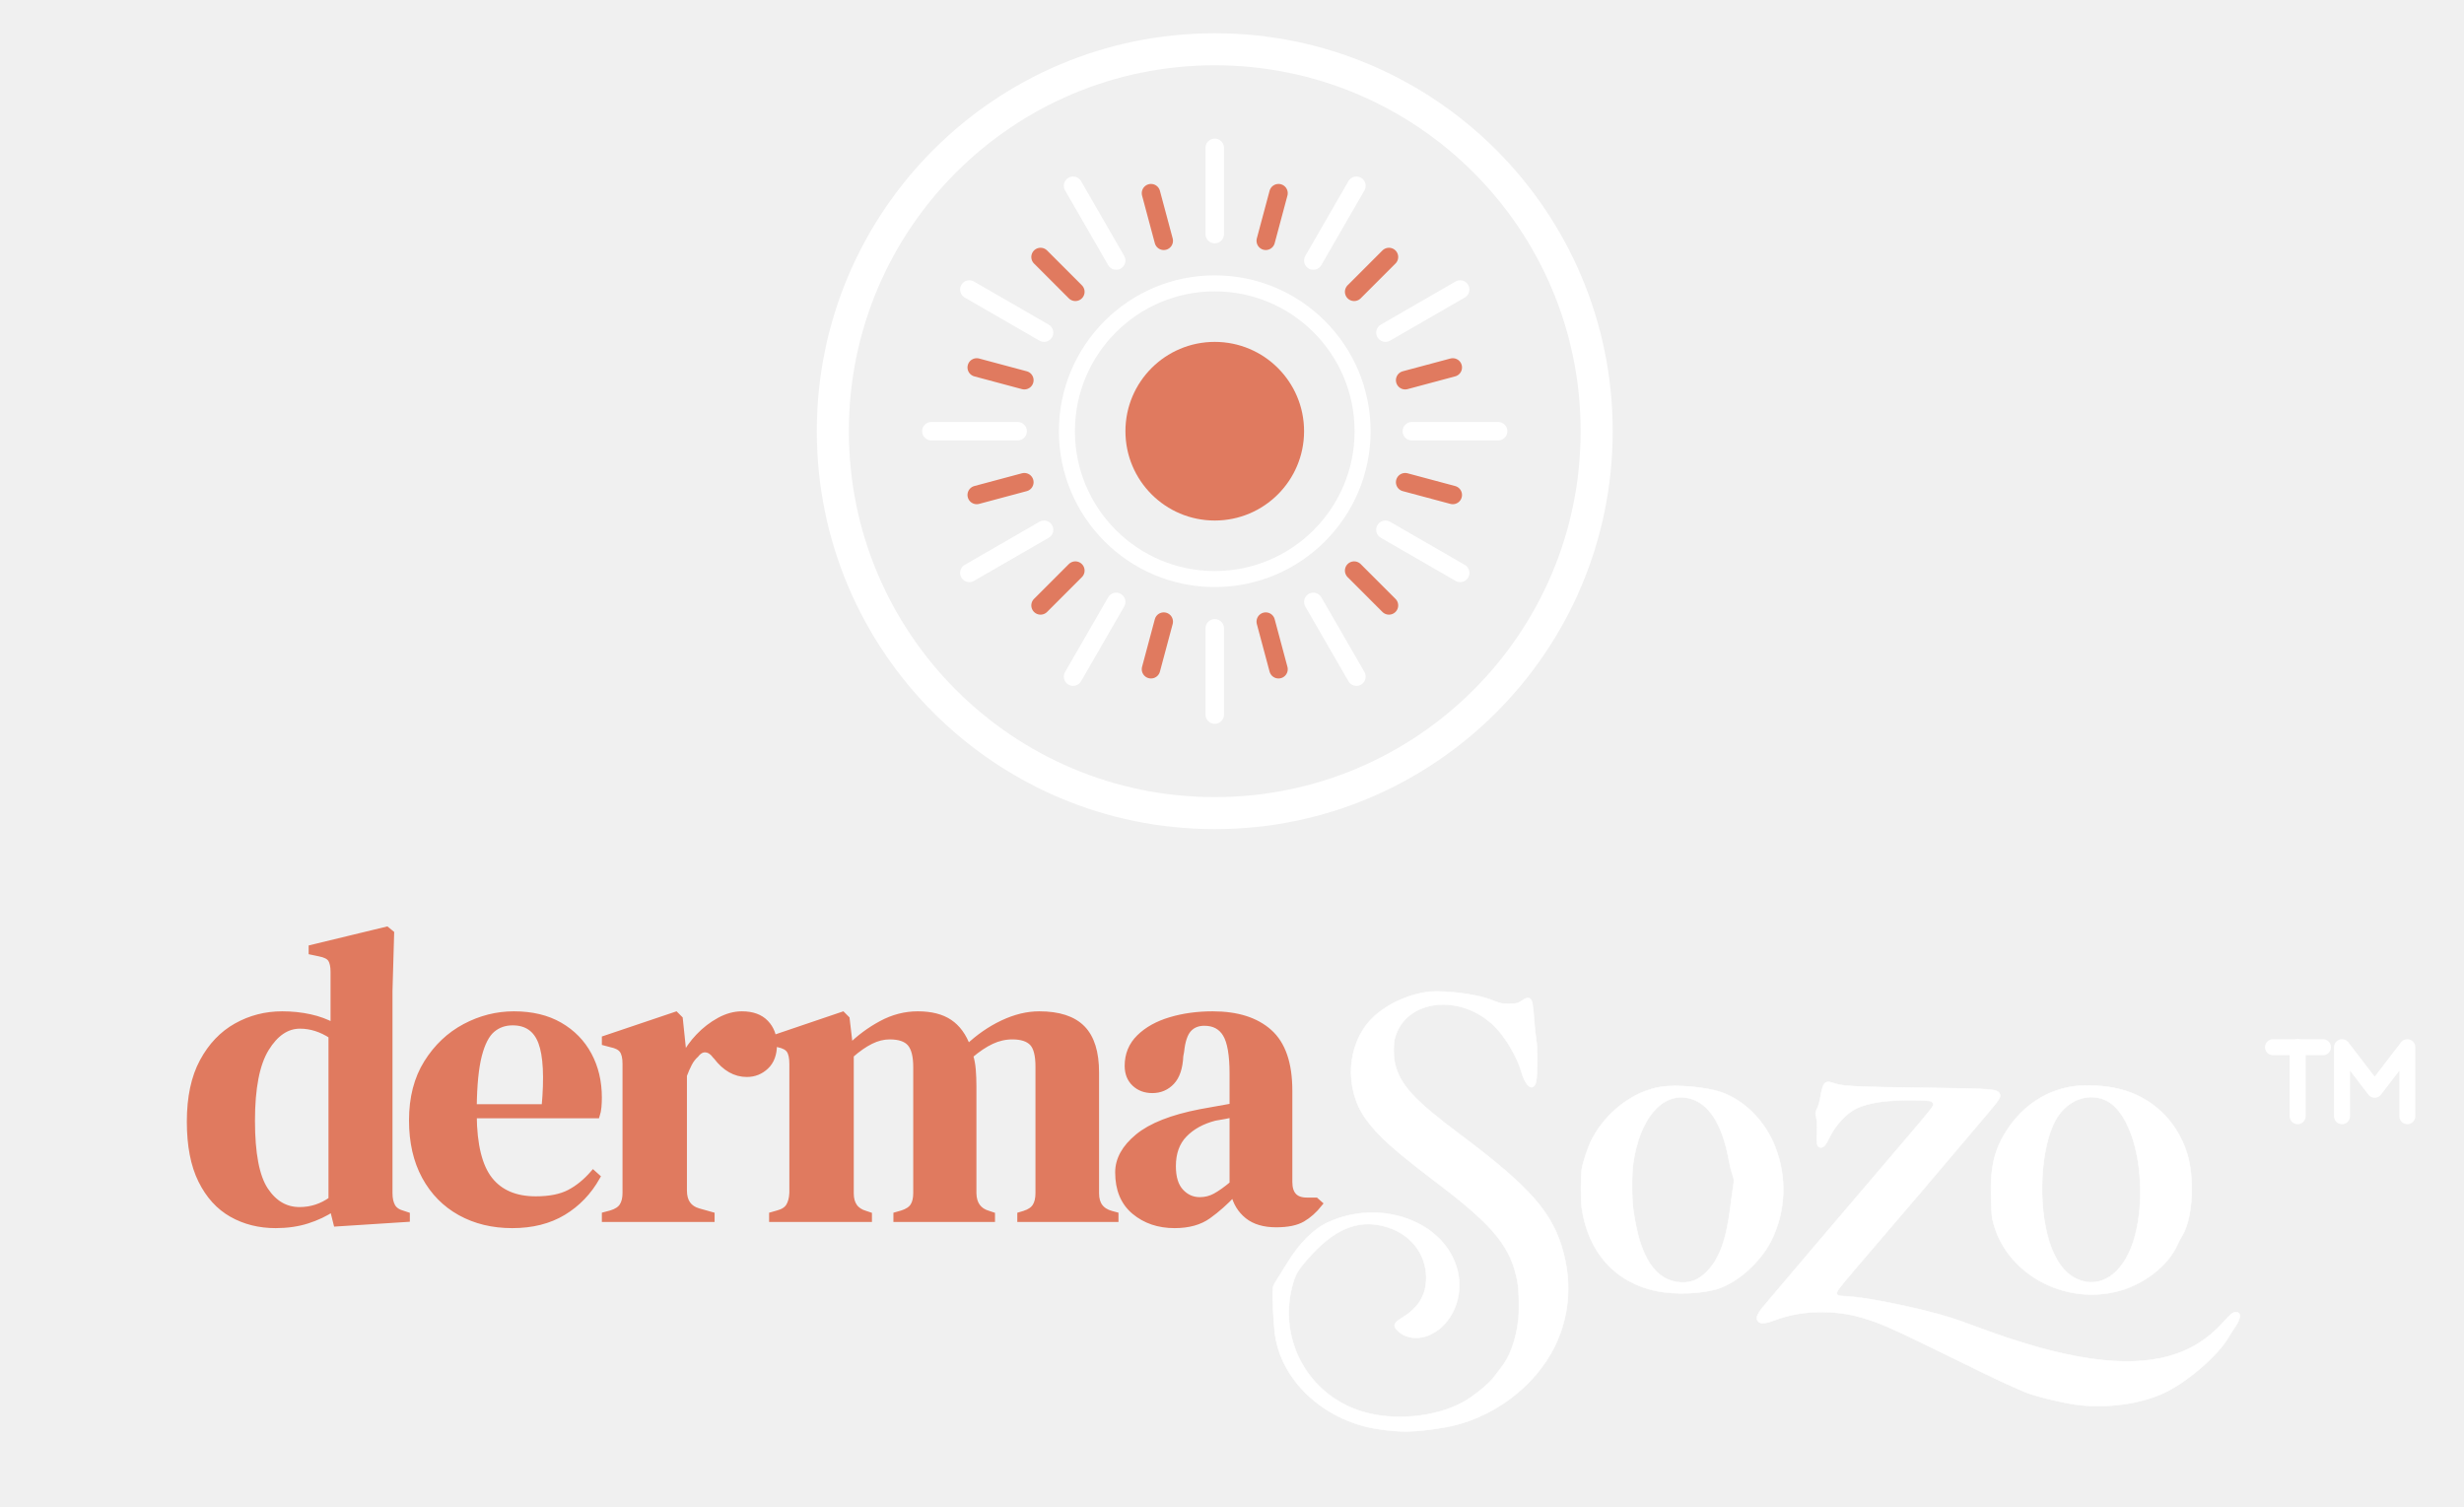
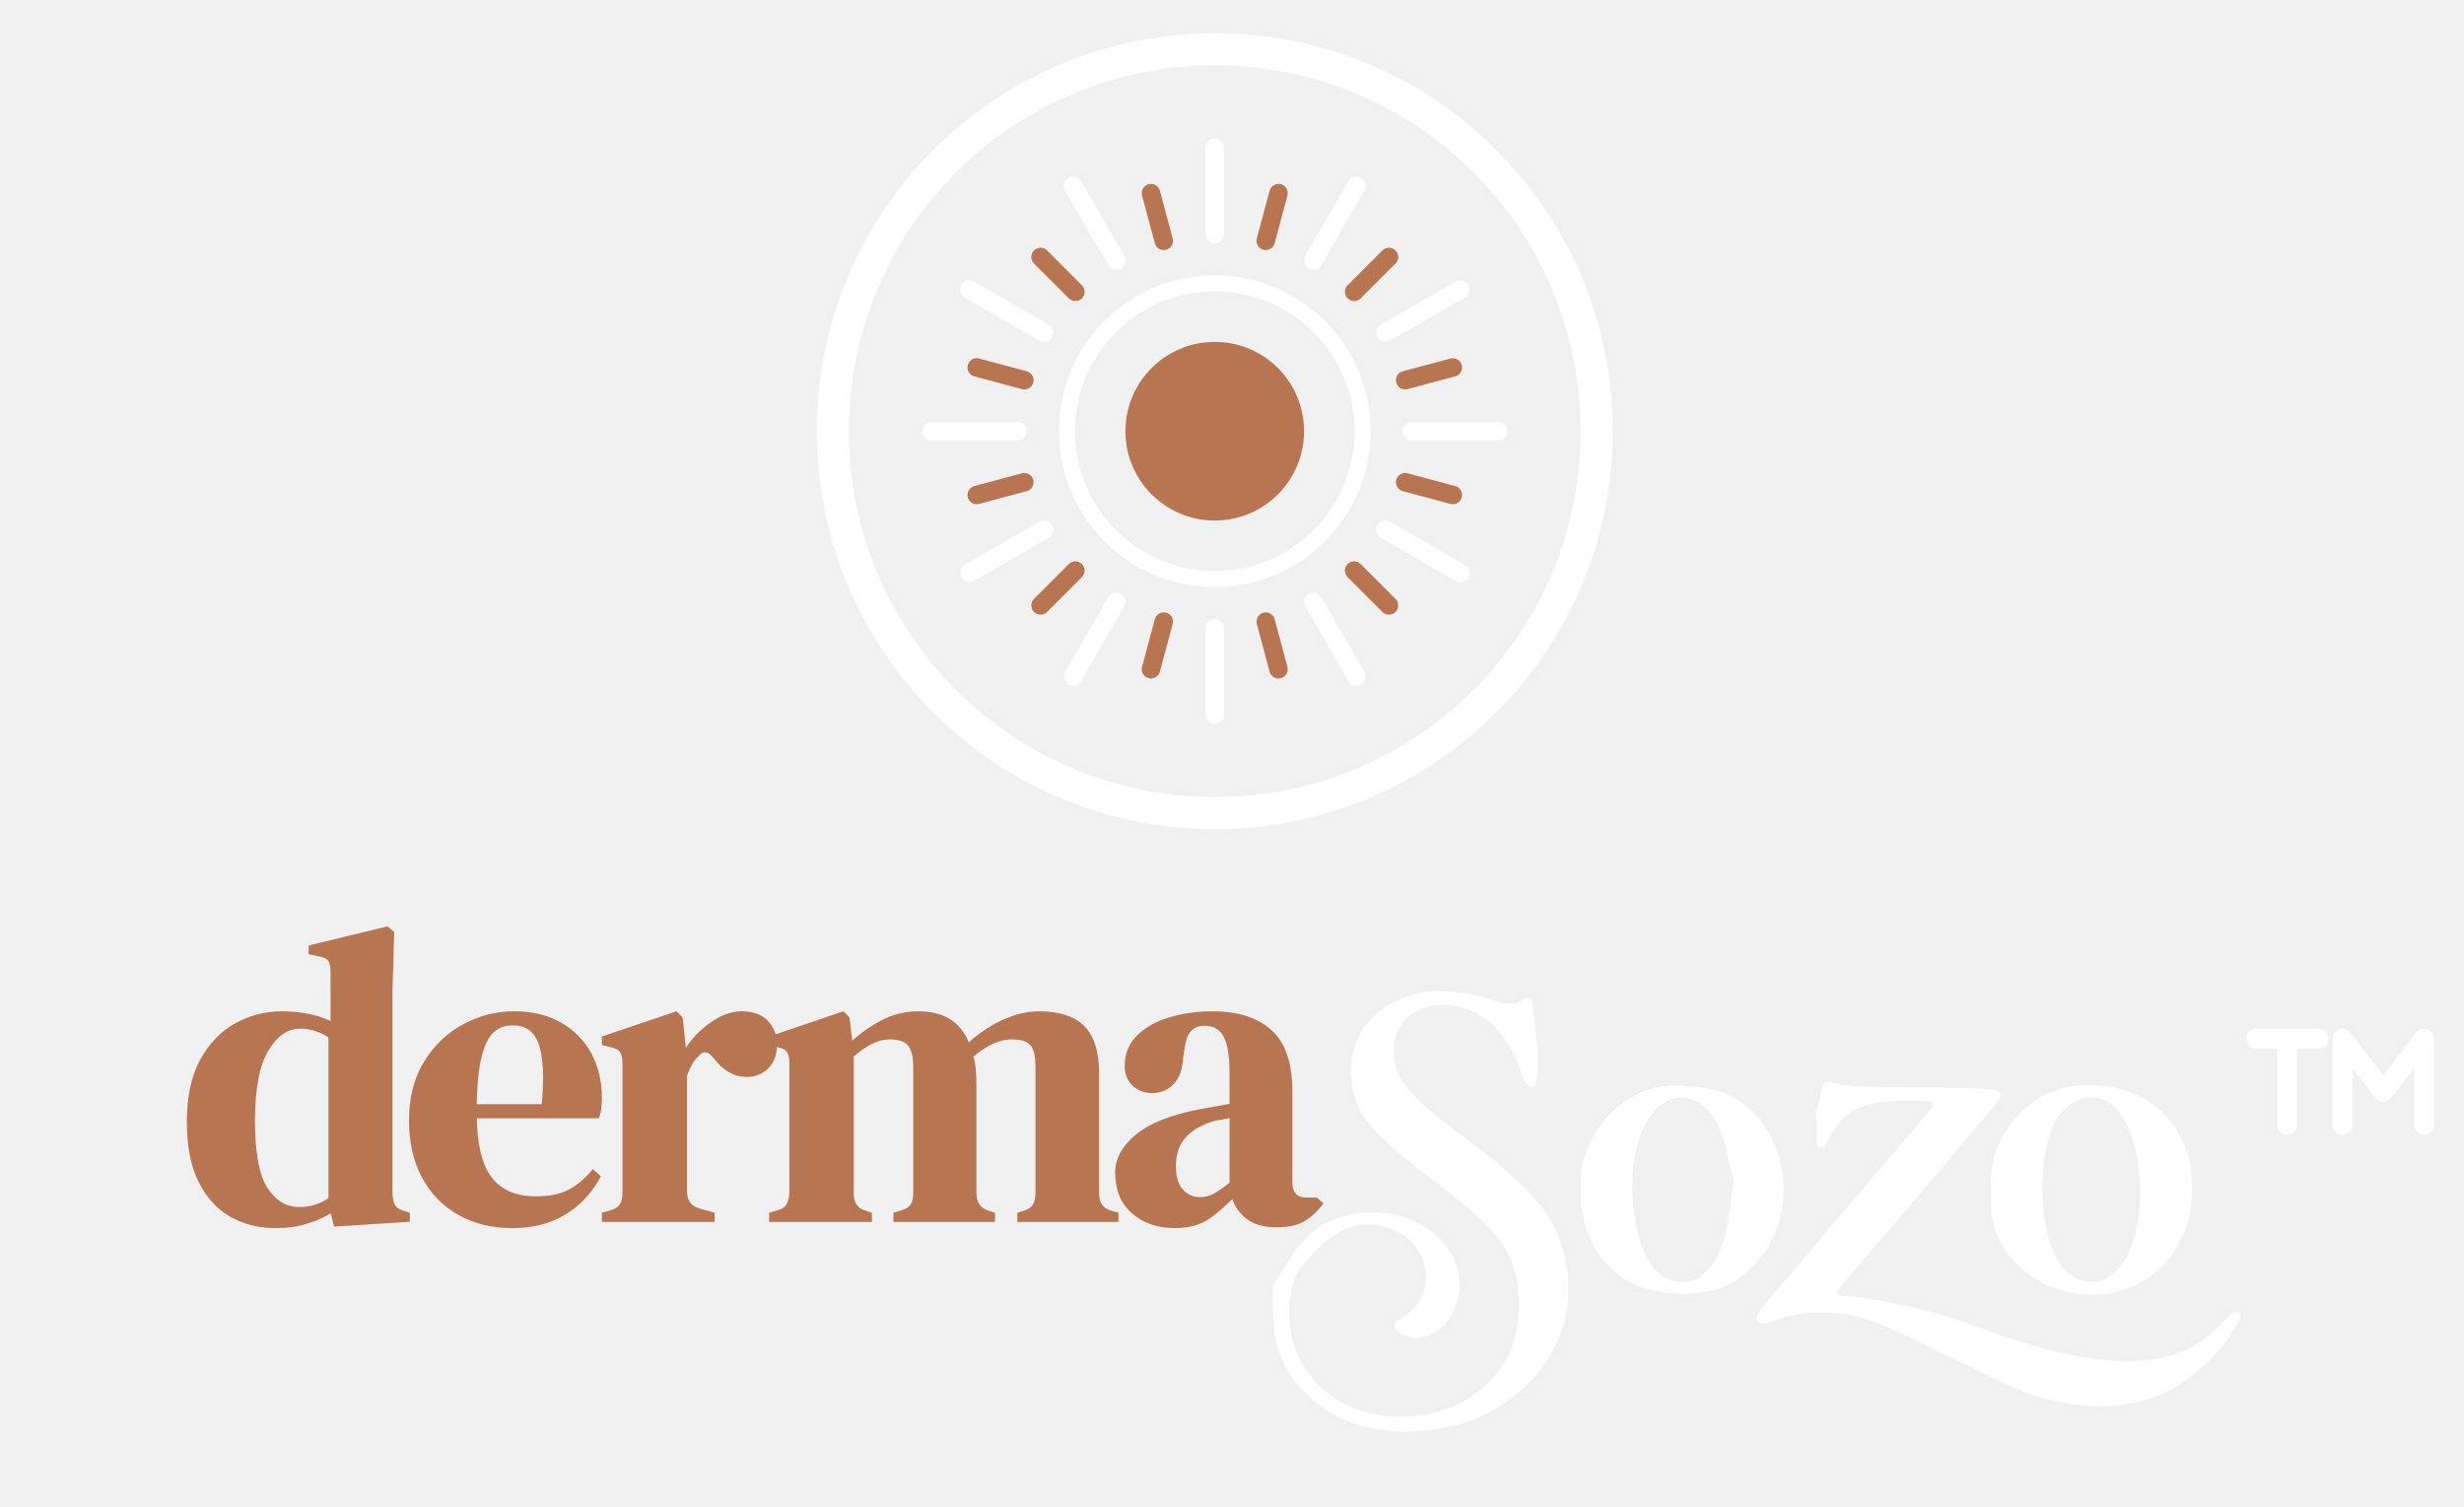
<svg xmlns="http://www.w3.org/2000/svg" viewBox="0 0 4000 2446" width="4000" height="2446">
  <circle cx="1972.0" cy="700" r="620" fill="none" stroke="#FFFFFF" stroke-width="52" />
-   <circle cx="1972.0" cy="700" r="145" fill="#E07A5F" />
+   <circle cx="1972.0" cy="700" r="145" fill="#B87551" />
  <circle cx="1972.0" cy="700" r="240" fill="none" stroke="#FFFFFF" stroke-width="26" />
  <line x1="2292.0" y1="700.0" x2="2432.0" y2="700.0" stroke="#FFFFFF" stroke-width="30" stroke-linecap="round" />
-   <line x1="2281.1" y1="782.8" x2="2358.4" y2="803.5" stroke="#E07A5F" stroke-width="30" stroke-linecap="round" />
+   <line x1="2281.1" y1="782.8" x2="2358.4" y2="803.5" stroke="#B87551" stroke-width="30" stroke-linecap="round" />
  <line x1="2249.1" y1="860.0" x2="2370.4" y2="930.0" stroke="#FFFFFF" stroke-width="30" stroke-linecap="round" />
-   <line x1="2198.3" y1="926.3" x2="2254.8" y2="982.8" stroke="#E07A5F" stroke-width="30" stroke-linecap="round" />
+   <line x1="2198.3" y1="926.3" x2="2254.8" y2="982.8" stroke="#B87551" stroke-width="30" stroke-linecap="round" />
  <line x1="2132.0" y1="977.1" x2="2202.0" y2="1098.4" stroke="#FFFFFF" stroke-width="30" stroke-linecap="round" />
-   <line x1="2054.8" y1="1009.1" x2="2075.5" y2="1086.4" stroke="#E07A5F" stroke-width="30" stroke-linecap="round" />
+   <line x1="2054.8" y1="1009.1" x2="2075.5" y2="1086.4" stroke="#B87551" stroke-width="30" stroke-linecap="round" />
  <line x1="1972.0" y1="1020.0" x2="1972.0" y2="1160.0" stroke="#FFFFFF" stroke-width="30" stroke-linecap="round" />
-   <line x1="1889.2" y1="1009.1" x2="1868.5" y2="1086.4" stroke="#E07A5F" stroke-width="30" stroke-linecap="round" />
+   <line x1="1889.2" y1="1009.1" x2="1868.5" y2="1086.4" stroke="#B87551" stroke-width="30" stroke-linecap="round" />
  <line x1="1812.0" y1="977.1" x2="1742.0" y2="1098.4" stroke="#FFFFFF" stroke-width="30" stroke-linecap="round" />
-   <line x1="1745.7" y1="926.3" x2="1689.2" y2="982.8" stroke="#E07A5F" stroke-width="30" stroke-linecap="round" />
+   <line x1="1745.7" y1="926.3" x2="1689.2" y2="982.8" stroke="#B87551" stroke-width="30" stroke-linecap="round" />
  <line x1="1694.9" y1="860.0" x2="1573.6" y2="930.0" stroke="#FFFFFF" stroke-width="30" stroke-linecap="round" />
-   <line x1="1662.9" y1="782.8" x2="1585.6" y2="803.5" stroke="#E07A5F" stroke-width="30" stroke-linecap="round" />
+   <line x1="1662.9" y1="782.8" x2="1585.6" y2="803.5" stroke="#B87551" stroke-width="30" stroke-linecap="round" />
  <line x1="1652.0" y1="700.0" x2="1512.0" y2="700.0" stroke="#FFFFFF" stroke-width="30" stroke-linecap="round" />
-   <line x1="1662.9" y1="617.2" x2="1585.6" y2="596.5" stroke="#E07A5F" stroke-width="30" stroke-linecap="round" />
+   <line x1="1662.9" y1="617.2" x2="1585.6" y2="596.5" stroke="#B87551" stroke-width="30" stroke-linecap="round" />
  <line x1="1694.9" y1="540.0" x2="1573.6" y2="470.0" stroke="#FFFFFF" stroke-width="30" stroke-linecap="round" />
-   <line x1="1745.7" y1="473.7" x2="1689.2" y2="417.2" stroke="#E07A5F" stroke-width="30" stroke-linecap="round" />
+   <line x1="1745.7" y1="473.7" x2="1689.2" y2="417.2" stroke="#B87551" stroke-width="30" stroke-linecap="round" />
  <line x1="1812.0" y1="422.9" x2="1742.0" y2="301.6" stroke="#FFFFFF" stroke-width="30" stroke-linecap="round" />
-   <line x1="1889.2" y1="390.9" x2="1868.5" y2="313.6" stroke="#E07A5F" stroke-width="30" stroke-linecap="round" />
+   <line x1="1889.2" y1="390.9" x2="1868.5" y2="313.6" stroke="#B87551" stroke-width="30" stroke-linecap="round" />
  <line x1="1972.0" y1="380.0" x2="1972.0" y2="240.0" stroke="#FFFFFF" stroke-width="30" stroke-linecap="round" />
-   <line x1="2054.8" y1="390.9" x2="2075.5" y2="313.6" stroke="#E07A5F" stroke-width="30" stroke-linecap="round" />
+   <line x1="2054.8" y1="390.9" x2="2075.5" y2="313.6" stroke="#B87551" stroke-width="30" stroke-linecap="round" />
  <line x1="2132.0" y1="422.9" x2="2202.0" y2="301.6" stroke="#FFFFFF" stroke-width="30" stroke-linecap="round" />
-   <line x1="2198.3" y1="473.7" x2="2254.8" y2="417.2" stroke="#E07A5F" stroke-width="30" stroke-linecap="round" />
+   <line x1="2198.3" y1="473.7" x2="2254.8" y2="417.2" stroke="#B87551" stroke-width="30" stroke-linecap="round" />
  <line x1="2249.1" y1="540.0" x2="2370.4" y2="470.0" stroke="#FFFFFF" stroke-width="30" stroke-linecap="round" />
-   <line x1="2281.1" y1="617.2" x2="2358.4" y2="596.5" stroke="#E07A5F" stroke-width="30" stroke-linecap="round" />
+   <line x1="2281.1" y1="617.2" x2="2358.4" y2="596.5" stroke="#B87551" stroke-width="30" stroke-linecap="round" />
  <g transform="translate(0,354)">
    <g transform="translate(291.91,1624.94) scale(0.670391,-0.670391)">
-       <path fill="#E07A5F" stroke="#E07A5F" stroke-width="14" d="M232 -15Q173 -15 126.0 11.5Q79 38 51.5 93.5Q24 149 24 236Q24 324 55.0 381.5Q86 439 137.0 467.5Q188 496 248 496Q283 496 315.0 489.0Q347 482 372 468V598Q372 619 365.5 629.0Q359 639 338 643L319 647V657L501 701L512 692L508 552V63Q508 43 515.0 30.5Q522 18 541 13L550 10V0L379 -11L370 25Q343 7 308.5 -4.0Q274 -15 232 -15Z M290 22Q332 22 367 47V444Q330 468 291 468Q243 468 209.0 412.5Q175 357 175 238Q175 119 207.0 70.5Q239 22 290 22Z M809 496Q874 496 920.0 469.5Q966 443 990.5 397.5Q1015 352 1015 294Q1015 283 1014.0 271.5Q1013 260 1010 251H712Q713 143 750.5 95.5Q788 48 862 48Q912 48 943.0 64.0Q974 80 1001 111L1011 102Q980 47 928.5 16.0Q877 -15 805 -15Q734 -15 679.0 15.5Q624 46 593.0 103.0Q562 160 562 239Q562 321 598.0 378.5Q634 436 690.5 466.0Q747 496 809 496Z M806 476Q777 476 756.5 458.5Q736 441 724.5 396.5Q713 352 712 271H883Q893 380 875.0 428.0Q857 476 806 476Z M1029 0V10L1044 14Q1064 20 1071.5 32.0Q1079 44 1079 63V376Q1079 398 1071.5 408.5Q1064 419 1044 423L1029 427V437L1201 495L1211 485L1220 399V391Q1234 419 1256.5 442.5Q1279 466 1306.5 481.0Q1334 496 1361 496Q1399 496 1419.0 475.0Q1439 454 1439 422Q1439 388 1419.5 369.5Q1400 351 1373 351Q1331 351 1299 393L1297 395Q1287 409 1274.0 410.5Q1261 412 1250 398Q1240 389 1233.5 376.5Q1227 364 1221 348V69Q1221 29 1256 19L1288 10V0Z M1434 0V10L1448 14Q1467 19 1474.5 31.0Q1482 43 1483 63V376Q1483 398 1476.0 408.5Q1469 419 1449 423L1434 427V437L1605 495L1615 485L1623 417Q1656 450 1698.5 473.0Q1741 496 1787 496Q1835 496 1864.0 476.5Q1893 457 1908 416Q1947 453 1992.5 474.5Q2038 496 2081 496Q2152 496 2185.5 462.0Q2219 428 2219 355V62Q2219 23 2255 13L2266 10V0H2035V10L2045 13Q2064 19 2071.5 31.0Q2079 43 2079 63V369Q2079 411 2064.0 426.5Q2049 442 2016 442Q1990 442 1965.5 430.5Q1941 419 1914 396Q1919 380 1920.5 361.0Q1922 342 1922 321V62Q1923 23 1958 13L1967 10V0H1735V10L1749 14Q1768 20 1775.5 31.5Q1783 43 1783 63V368Q1783 408 1768.5 425.0Q1754 442 1719 442Q1696 442 1673.0 430.5Q1650 419 1625 397V62Q1625 23 1660 13L1669 10V0Z M2409 -15Q2351 -15 2311.5 18.0Q2272 51 2272 113Q2272 160 2320.0 199.5Q2368 239 2471 259Q2487 262 2507.0 265.5Q2527 269 2549 273V352Q2549 420 2532.5 447.5Q2516 475 2481 475Q2457 475 2443.0 459.5Q2429 444 2425 406L2423 395Q2421 352 2402.0 332.0Q2383 312 2355 312Q2329 312 2312.0 328.0Q2295 344 2295 371Q2295 412 2323.5 440.0Q2352 468 2399.0 482.0Q2446 496 2501 496Q2590 496 2638.5 452.5Q2687 409 2687 311V90Q2687 45 2729 45H2751L2760 37Q2741 13 2718.5 0.0Q2696 -13 2655 -13Q2611 -13 2585.5 7.5Q2560 28 2552 62Q2522 30 2490.5 7.5Q2459 -15 2409 -15Z M2470 46Q2490 46 2507.5 55.5Q2525 65 2549 85V253Q2539 251 2529.0 249.0Q2519 247 2506 245Q2460 233 2432.5 204.5Q2405 176 2405 128Q2405 87 2424.0 66.5Q2443 46 2470 46Z" />
+       <path fill="#B87551" stroke="#B87551" stroke-width="14" d="M232 -15Q173 -15 126.0 11.5Q79 38 51.5 93.5Q24 149 24 236Q24 324 55.0 381.5Q86 439 137.0 467.5Q188 496 248 496Q283 496 315.0 489.0Q347 482 372 468V598Q372 619 365.5 629.0Q359 639 338 643L319 647V657L501 701L512 692L508 552V63Q508 43 515.0 30.5Q522 18 541 13L550 10V0L379 -11L370 25Q343 7 308.5 -4.0Q274 -15 232 -15Z M290 22Q332 22 367 47V444Q330 468 291 468Q243 468 209.0 412.5Q175 357 175 238Q175 119 207.0 70.5Q239 22 290 22Z M809 496Q874 496 920.0 469.5Q966 443 990.5 397.5Q1015 352 1015 294Q1015 283 1014.0 271.5Q1013 260 1010 251H712Q713 143 750.5 95.5Q788 48 862 48Q912 48 943.0 64.0Q974 80 1001 111L1011 102Q980 47 928.5 16.0Q877 -15 805 -15Q734 -15 679.0 15.5Q624 46 593.0 103.0Q562 160 562 239Q562 321 598.0 378.5Q634 436 690.5 466.0Q747 496 809 496Z M806 476Q777 476 756.5 458.5Q736 441 724.5 396.5Q713 352 712 271H883Q893 380 875.0 428.0Q857 476 806 476Z M1029 0V10L1044 14Q1064 20 1071.5 32.0Q1079 44 1079 63V376Q1079 398 1071.5 408.5Q1064 419 1044 423L1029 427V437L1201 495L1211 485L1220 399V391Q1234 419 1256.5 442.5Q1279 466 1306.5 481.0Q1334 496 1361 496Q1399 496 1419.0 475.0Q1439 454 1439 422Q1439 388 1419.5 369.5Q1400 351 1373 351Q1331 351 1299 393L1297 395Q1287 409 1274.0 410.5Q1261 412 1250 398Q1240 389 1233.5 376.5Q1227 364 1221 348V69Q1221 29 1256 19L1288 10V0Z M1434 0V10L1448 14Q1467 19 1474.5 31.0Q1482 43 1483 63V376Q1483 398 1476.0 408.5Q1469 419 1449 423L1434 427V437L1605 495L1615 485L1623 417Q1656 450 1698.5 473.0Q1741 496 1787 496Q1835 496 1864.0 476.5Q1893 457 1908 416Q1947 453 1992.5 474.5Q2038 496 2081 496Q2152 496 2185.5 462.0Q2219 428 2219 355V62Q2219 23 2255 13L2266 10V0H2035V10L2045 13Q2064 19 2071.5 31.0Q2079 43 2079 63V369Q2079 411 2064.0 426.5Q2049 442 2016 442Q1990 442 1965.5 430.5Q1941 419 1914 396Q1919 380 1920.5 361.0Q1922 342 1922 321V62Q1923 23 1958 13L1967 10V0H1735V10L1749 14Q1768 20 1775.5 31.5Q1783 43 1783 63V368Q1783 408 1768.5 425.0Q1754 442 1719 442Q1696 442 1673.0 430.5Q1650 419 1625 397V62Q1625 23 1660 13L1669 10V0Z M2409 -15Q2351 -15 2311.5 18.0Q2272 51 2272 113Q2272 160 2320.0 199.5Q2368 239 2471 259Q2487 262 2507.0 265.5Q2527 269 2549 273V352Q2549 420 2532.5 447.5Q2516 475 2481 475Q2457 475 2443.0 459.5Q2429 444 2425 406L2423 395Q2421 352 2402.0 332.0Q2383 312 2355 312Q2329 312 2312.0 328.0Q2295 344 2295 371Q2295 412 2323.5 440.0Q2352 468 2399.0 482.0Q2446 496 2501 496Q2590 496 2638.5 452.5Q2687 409 2687 311V90Q2687 45 2729 45H2751L2760 37Q2741 13 2718.5 0.0Q2696 -13 2655 -13Q2611 -13 2585.5 7.5Q2560 28 2552 62Q2522 30 2490.5 7.5Q2459 -15 2409 -15Z M2470 46Q2490 46 2507.5 55.5Q2525 65 2549 85V253Q2539 251 2529.0 249.0Q2519 247 2506 245Q2460 233 2432.5 204.5Q2405 176 2405 128Q2405 87 2424.0 66.5Q2443 46 2470 46Z" />
    </g>
    <g transform="translate(0,2182) scale(0.1,-0.1)">
      <path fill="#FFFFFF" stroke="#FFFFFF" stroke-width="8" d="M23187 9259 c-343 -42 -711 -219 -930 -448 -396 -415 -435 -1126 -88 -1611 203 -284 448 -502 1213 -1084 875 -665 1151 -1010 1253 -1566 26 -142 32 -490 10 -645 -44 -326 -139 -577 -285 -759 -36 -44 -80 -102 -97 -127 -74 -107 -334 -322 -506 -417 -459 -254 -1147 -316 -1665 -150 -855 273 -1339 1149 -1117 2021 49 192 86 257 254 450 421 480 800 644 1233 533 417 -106 686 -430 691 -831 3 -279 -120 -489 -380 -649 -146 -90 -165 -132 -93 -209 126 -137 355 -165 552 -67 350 174 533 616 429 1036 -196 792 -1246 1180 -2107 779 -231 -107 -462 -339 -654 -654 -30 -50 -83 -134 -117 -188 -129 -205 -117 -176 -122 -297 -4 -128 14 -482 34 -651 90 -762 780 -1416 1645 -1559 378 -62 635 -58 1099 20 765 127 1480 654 1806 1329 223 462 271 979 140 1492 -169 660 -530 1074 -1701 1950 -727 545 -952 790 -1036 1128 -29 118 -31 327 -4 425 173 633 1071 735 1622 185 177 -177 368 -503 435 -744 39 -138 107 -241 159 -241 37 0 70 42 79 101 23 143 24 518 2 654 -11 72 -28 222 -36 335 -21 276 -30 323 -70 352 -20 15 -69 7 -99 -16 -82 -62 -113 -71 -241 -70 -114 0 -125 2 -220 38 -147 56 -206 73 -349 101 -249 49 -581 73 -739 54z  M29640 7787 c-38 -19 -60 -75 -85 -220 -16 -92 -33 -152 -55 -200 -33 -68 -33 -68 -15 -149 14 -67 16 -106 10 -242 -8 -183 1 -230 49 -242 53 -13 91 26 155 160 96 199 278 395 436 471 204 98 518 141 967 133 230 -4 257 -8 278 -47 21 -40 35 -22 -685 -866 -675 -789 -2004 -2354 -2072 -2437 -107 -133 -127 -195 -77 -245 38 -37 123 -29 268 26 417 160 949 176 1411 41 275 -80 473 -166 1150 -497 788 -387 1118 -546 1280 -616 83 -36 177 -77 209 -92 137 -61 615 -179 846 -209 498 -64 1059 15 1445 203 371 181 853 601 1022 891 31 52 75 122 98 155 107 152 115 255 20 255 -45 0 -87 -33 -198 -158 -488 -550 -1168 -738 -2154 -597 -538 78 -1132 244 -1908 535 -299 112 -444 158 -745 234 -505 128 -1054 229 -1315 243 -138 7 -155 12 -155 52 0 43 25 74 786 961 384 448 866 1013 1069 1255 204 241 450 532 547 646 249 292 268 323 238 379 -38 71 -133 78 -1100 90 -1262 16 -1428 24 -1587 75 -86 28 -98 30 -133 12z  M33651 7724 c-431 -63 -808 -311 -1064 -699 -159 -242 -230 -447 -258 -747 -15 -167 -6 -606 15 -704 177 -840 1091 -1387 1986 -1188 450 101 865 416 1024 779 17 39 52 106 79 150 166 275 198 937 66 1340 -170 518 -565 892 -1082 1024 -227 59 -546 77 -766 45z m428 -189 c197 -47 350 -201 472 -475 227 -508 260 -1307 78 -1864 -173 -527 -545 -770 -916 -597 -199 93 -349 299 -447 610 -190 605 -140 1533 106 1971 155 277 438 418 707 355z  M26975 7719 c-454 -66 -912 -414 -1140 -867 -56 -110 -138 -358 -156 -468 -17 -109 -18 -512 -1 -634 103 -721 546 -1213 1217 -1349 306 -62 744 -44 1000 40 325 108 689 437 859 778 235 469 259 1026 65 1522 -166 425 -506 765 -892 894 -237 79 -703 120 -952 84z m428 -184 c329 -70 554 -411 662 -1004 13 -75 39 -179 56 -231 32 -94 32 -94 16 -195 -10 -55 -28 -193 -42 -306 -67 -556 -180 -872 -385 -1079 -135 -136 -259 -187 -430 -177 -411 25 -663 413 -766 1182 -25 187 -26 574 -1 750 102 718 465 1150 890 1060z" />
    </g>
  </g>
-   <g stroke="#FFFFFF" stroke-width="26" stroke-linecap="round" stroke-linejoin="round" fill="none">
-     <line x1="3690" y1="1700" x2="3771" y2="1700" />
-     <line x1="3730" y1="1700" x2="3730" y2="1812" />
-     <polyline points="3802,1812 3802,1700 3855,1769 3908,1700 3908,1812" />
+   <g transform="translate(3799.0 1756.0) scale(1.25) translate(-3799.0 -1756.0)">
+     <g stroke="#FFFFFF" stroke-width="26" stroke-linecap="round" stroke-linejoin="round" fill="none">
+       <line x1="3690" y1="1700" x2="3771" y2="1700" />
+       <line x1="3730" y1="1700" x2="3730" y2="1812" />
+       <polyline points="3802,1812 3802,1700 3855,1769 3908,1700 3908,1812" />
+     </g>
  </g>
</svg>
